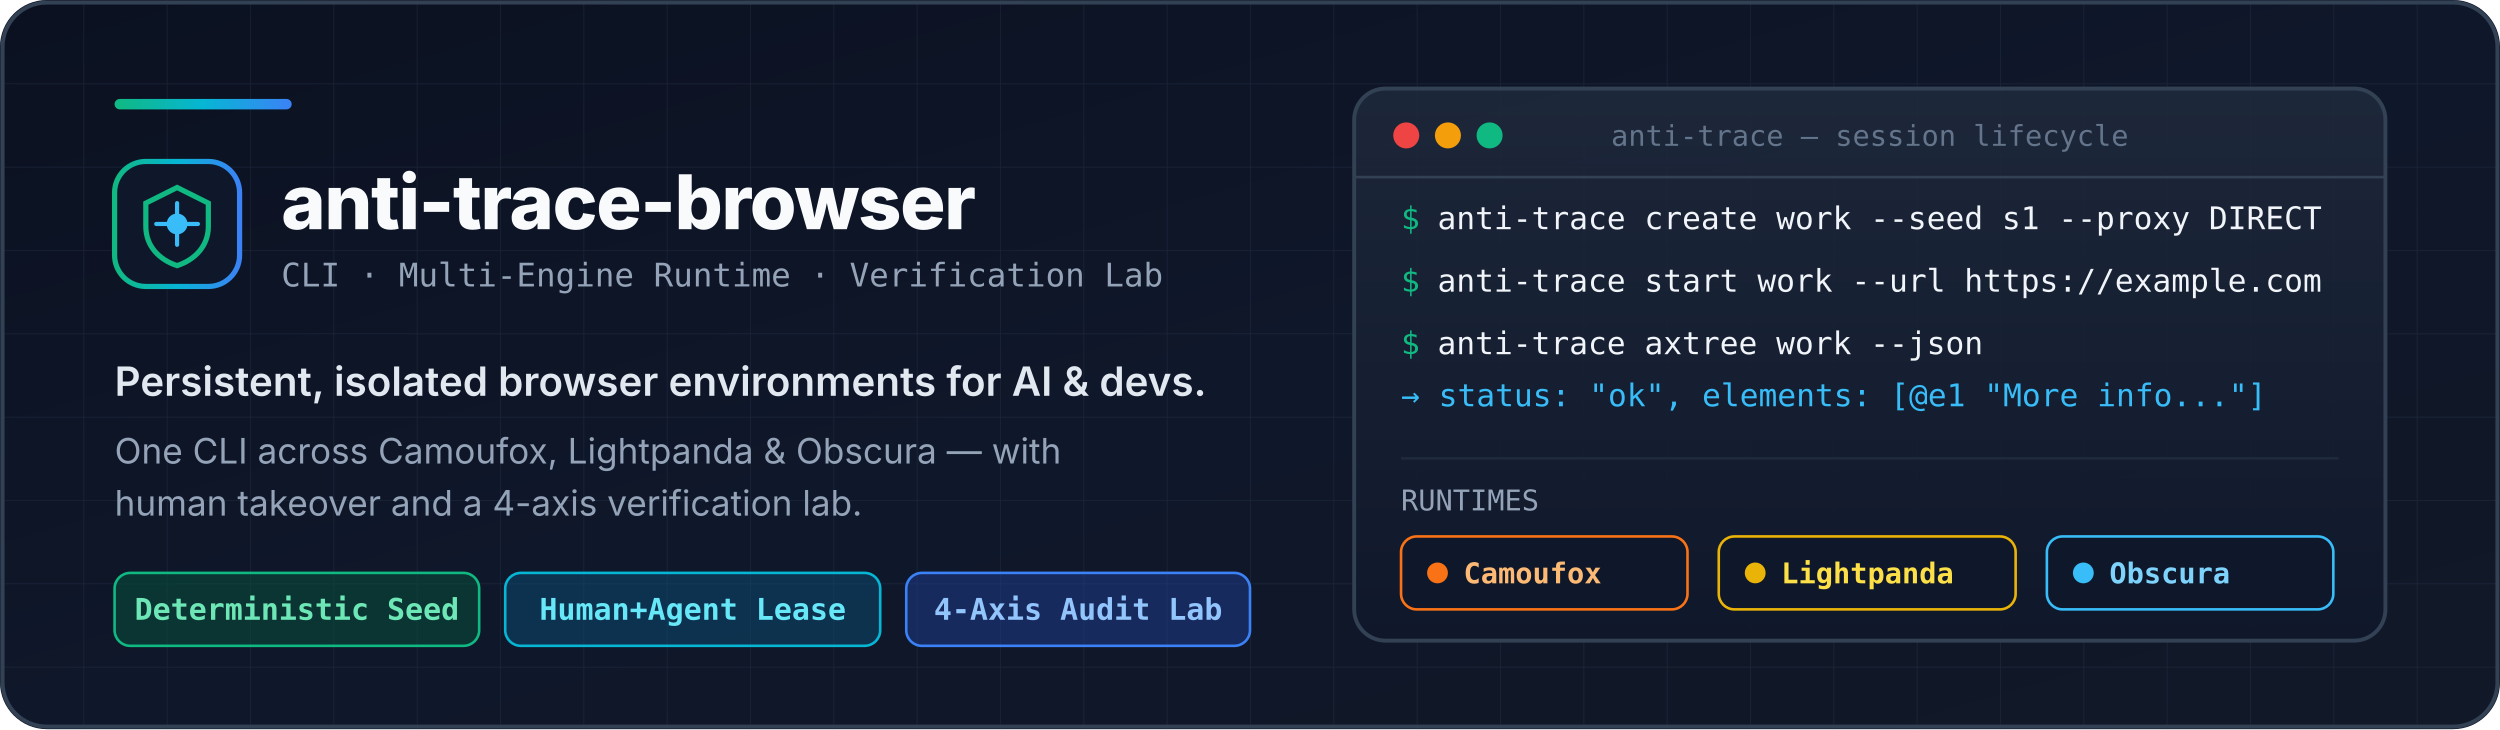
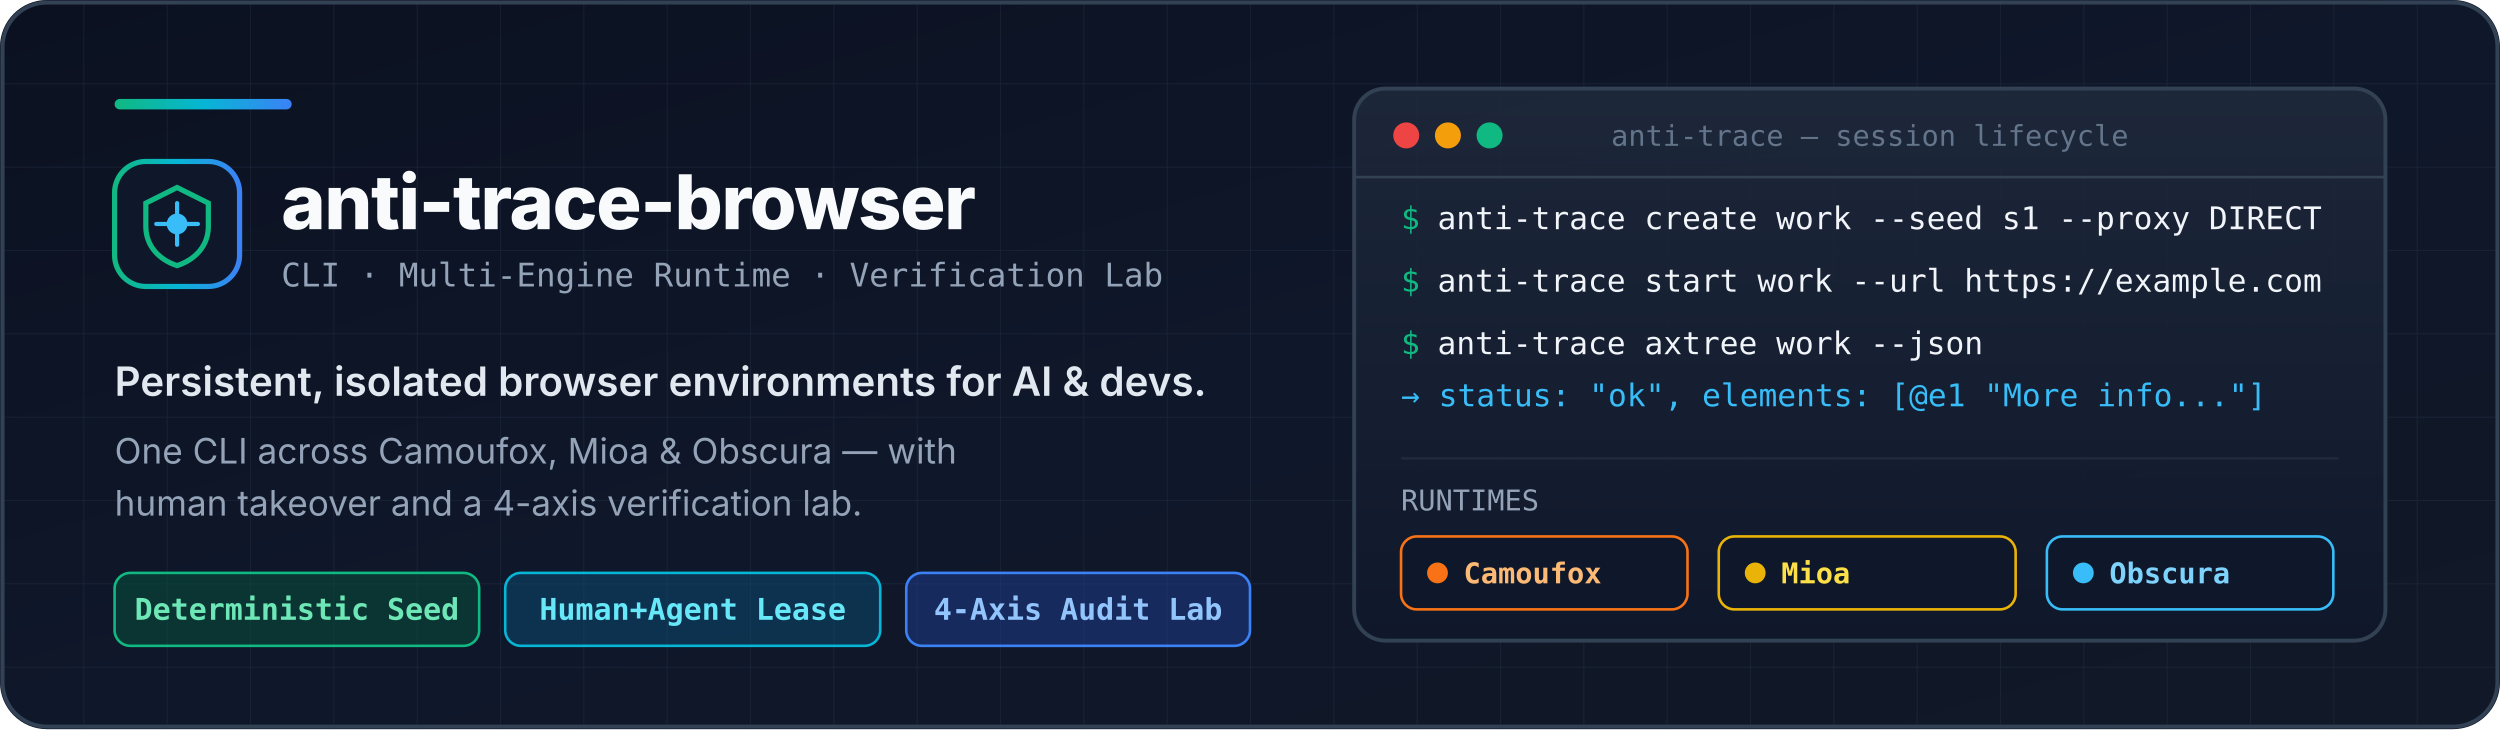
<svg xmlns="http://www.w3.org/2000/svg" viewBox="0 0 960 280" width="960" height="280">
  <defs>
    <linearGradient id="bg" x1="0%" y1="0%" x2="100%" y2="100%">
      <stop offset="0%" stop-color="#0b1120" />
      <stop offset="50%" stop-color="#0f172a" />
      <stop offset="100%" stop-color="#111827" />
    </linearGradient>
    <linearGradient id="accent" x1="0%" y1="0%" x2="100%" y2="0%">
      <stop offset="0%" stop-color="#10b981" />
      <stop offset="50%" stop-color="#06b6d4" />
      <stop offset="100%" stop-color="#3b82f6" />
    </linearGradient>
    <linearGradient id="card" x1="0%" y1="0%" x2="0%" y2="100%">
      <stop offset="0%" stop-color="#1e293b" stop-opacity="0.88" />
      <stop offset="100%" stop-color="#0f172a" stop-opacity="0.96" />
    </linearGradient>
    <pattern id="grid" width="32" height="32" patternUnits="userSpaceOnUse">
      <path d="M 32 0 L 0 0 0 32" fill="none" stroke="#334155" stroke-width="0.6" stroke-opacity="0.35" />
    </pattern>
  </defs>
  <rect width="960" height="280" rx="18" fill="url(#bg)" />
  <rect width="960" height="280" rx="18" fill="url(#grid)" />
  <rect x="1" y="1" width="958" height="278" rx="17" fill="none" stroke="#334155" stroke-width="1.5" />
  <rect x="44" y="38" width="68" height="4" rx="2" fill="url(#accent)" />
  <g transform="translate(44, 56)">
    <g transform="translate(0, 6)">
      <rect x="0" y="0" width="48" height="48" rx="12" fill="#0f172a" stroke="url(#accent)" stroke-width="2" />
      <path d="M24 10 L36 16 L36 25 C36 32.5 30.8 37.8 24 40 C17.2 37.8 12 32.5 12 25 L12 16 Z" fill="none" stroke="#10b981" stroke-width="2" />
      <circle cx="24" cy="24" r="4" fill="#38bdf8" />
      <path d="M24 16 L24 20 M24 28 L24 32 M16 24 L20 24 M28 24 L32 24" stroke="#38bdf8" stroke-width="1.6" stroke-linecap="round" />
    </g>
    <text x="64" y="32" fill="#f8fafc" font-family="-apple-system, BlinkMacSystemFont, 'Segoe UI', Inter, Roboto, sans-serif" font-size="29" font-weight="800" letter-spacing="-0.5">anti-trace-browser</text>
    <text x="64" y="54" fill="#94a3b8" font-family="ui-monospace, SFMono-Regular, Menlo, Monaco, Consolas, monospace" font-size="12.5">CLI · Multi-Engine Runtime · Verification Lab</text>
    <text x="0" y="96" fill="#e2e8f0" font-family="-apple-system, BlinkMacSystemFont, 'Segoe UI', Inter, Roboto, sans-serif" font-size="15.5" font-weight="600">
      Persistent, isolated browser environments for AI &amp; devs.
    </text>
    <text x="0" y="122" fill="#94a3b8" font-family="-apple-system, BlinkMacSystemFont, 'Segoe UI', Inter, Roboto, sans-serif" font-size="13.5">
-       One CLI across Camoufox, Lightpanda &amp; Obscura — with
+       One CLI across Camoufox, Mioa &amp; Obscura — with
    </text>
    <text x="0" y="142" fill="#94a3b8" font-family="-apple-system, BlinkMacSystemFont, 'Segoe UI', Inter, Roboto, sans-serif" font-size="13.5">
      human takeover and a 4-axis verification lab.
    </text>
    <g transform="translate(0, 164)" font-family="ui-monospace, SFMono-Regular, Menlo, Monaco, Consolas, monospace" font-size="11.5" font-weight="600">
      <rect x="0" y="0" width="140" height="28" rx="6" fill="#064e3b" fill-opacity="0.55" stroke="#10b981" stroke-width="1" />
      <text x="70" y="18" fill="#6ee7b7" text-anchor="middle">Deterministic Seed</text>
      <rect x="150" y="0" width="144" height="28" rx="6" fill="#0c4a6e" fill-opacity="0.55" stroke="#06b6d4" stroke-width="1" />
      <text x="222" y="18" fill="#67e8f9" text-anchor="middle">Human+Agent Lease</text>
      <rect x="304" y="0" width="132" height="28" rx="6" fill="#1e3a8a" fill-opacity="0.55" stroke="#3b82f6" stroke-width="1" />
      <text x="370" y="18" fill="#93c5fd" text-anchor="middle">4-Axis Audit Lab</text>
    </g>
  </g>
  <g transform="translate(520, 34)">
    <rect x="0" y="0" width="396" height="212" rx="12" fill="url(#card)" stroke="#334155" stroke-width="1.5" />
    <circle cx="20" cy="18" r="5" fill="#ef4444" />
    <circle cx="36" cy="18" r="5" fill="#f59e0b" />
    <circle cx="52" cy="18" r="5" fill="#10b981" />
    <text x="198" y="22" fill="#64748b" font-family="ui-monospace, SFMono-Regular, Menlo, monospace" font-size="11" text-anchor="middle">anti-trace — session lifecycle</text>
    <line x1="0" y1="34" x2="396" y2="34" stroke="#334155" stroke-width="1" />
    <g transform="translate(18, 54)" font-family="ui-monospace, SFMono-Regular, Menlo, Monaco, Consolas, monospace" font-size="12">
      <text x="0" y="0" fill="#10b981">$</text>
      <text x="14" y="0" fill="#f1f5f9">anti-trace create work --seed s1 --proxy DIRECT</text>
      <text x="0" y="24" fill="#10b981">$</text>
      <text x="14" y="24" fill="#f1f5f9">anti-trace start work --url https://example.com</text>
      <text x="0" y="48" fill="#10b981">$</text>
      <text x="14" y="48" fill="#f1f5f9">anti-trace axtree work --json</text>
      <text x="0" y="68" fill="#38bdf8">→ status: "ok", elements: [@e1 "More info..."]</text>
      <line x1="0" y1="88" x2="360" y2="88" stroke="#1e293b" stroke-width="1" />
      <text x="0" y="108" fill="#94a3b8" font-size="11">RUNTIMES</text>
      <g transform="translate(0, 118)">
        <rect x="0" y="0" width="110" height="28" rx="6" fill="#0f172a" stroke="#f97316" stroke-width="1" />
        <circle cx="14" cy="14" r="4" fill="#f97316" />
        <text x="24" y="18" fill="#fdba74" font-size="11" font-weight="600">Camoufox</text>
        <rect x="122" y="0" width="114" height="28" rx="6" fill="#0f172a" stroke="#eab308" stroke-width="1" />
        <circle cx="136" cy="14" r="4" fill="#eab308" />
-         <text x="146" y="18" fill="#fde047" font-size="11" font-weight="600">Lightpanda</text>
+         <text x="146" y="18" fill="#fde047" font-size="11" font-weight="600">Mioa</text>
        <rect x="248" y="0" width="110" height="28" rx="6" fill="#0f172a" stroke="#38bdf8" stroke-width="1" />
        <circle cx="262" cy="14" r="4" fill="#38bdf8" />
        <text x="272" y="18" fill="#7dd3fc" font-size="11" font-weight="600">Obscura</text>
      </g>
    </g>
  </g>
</svg>
